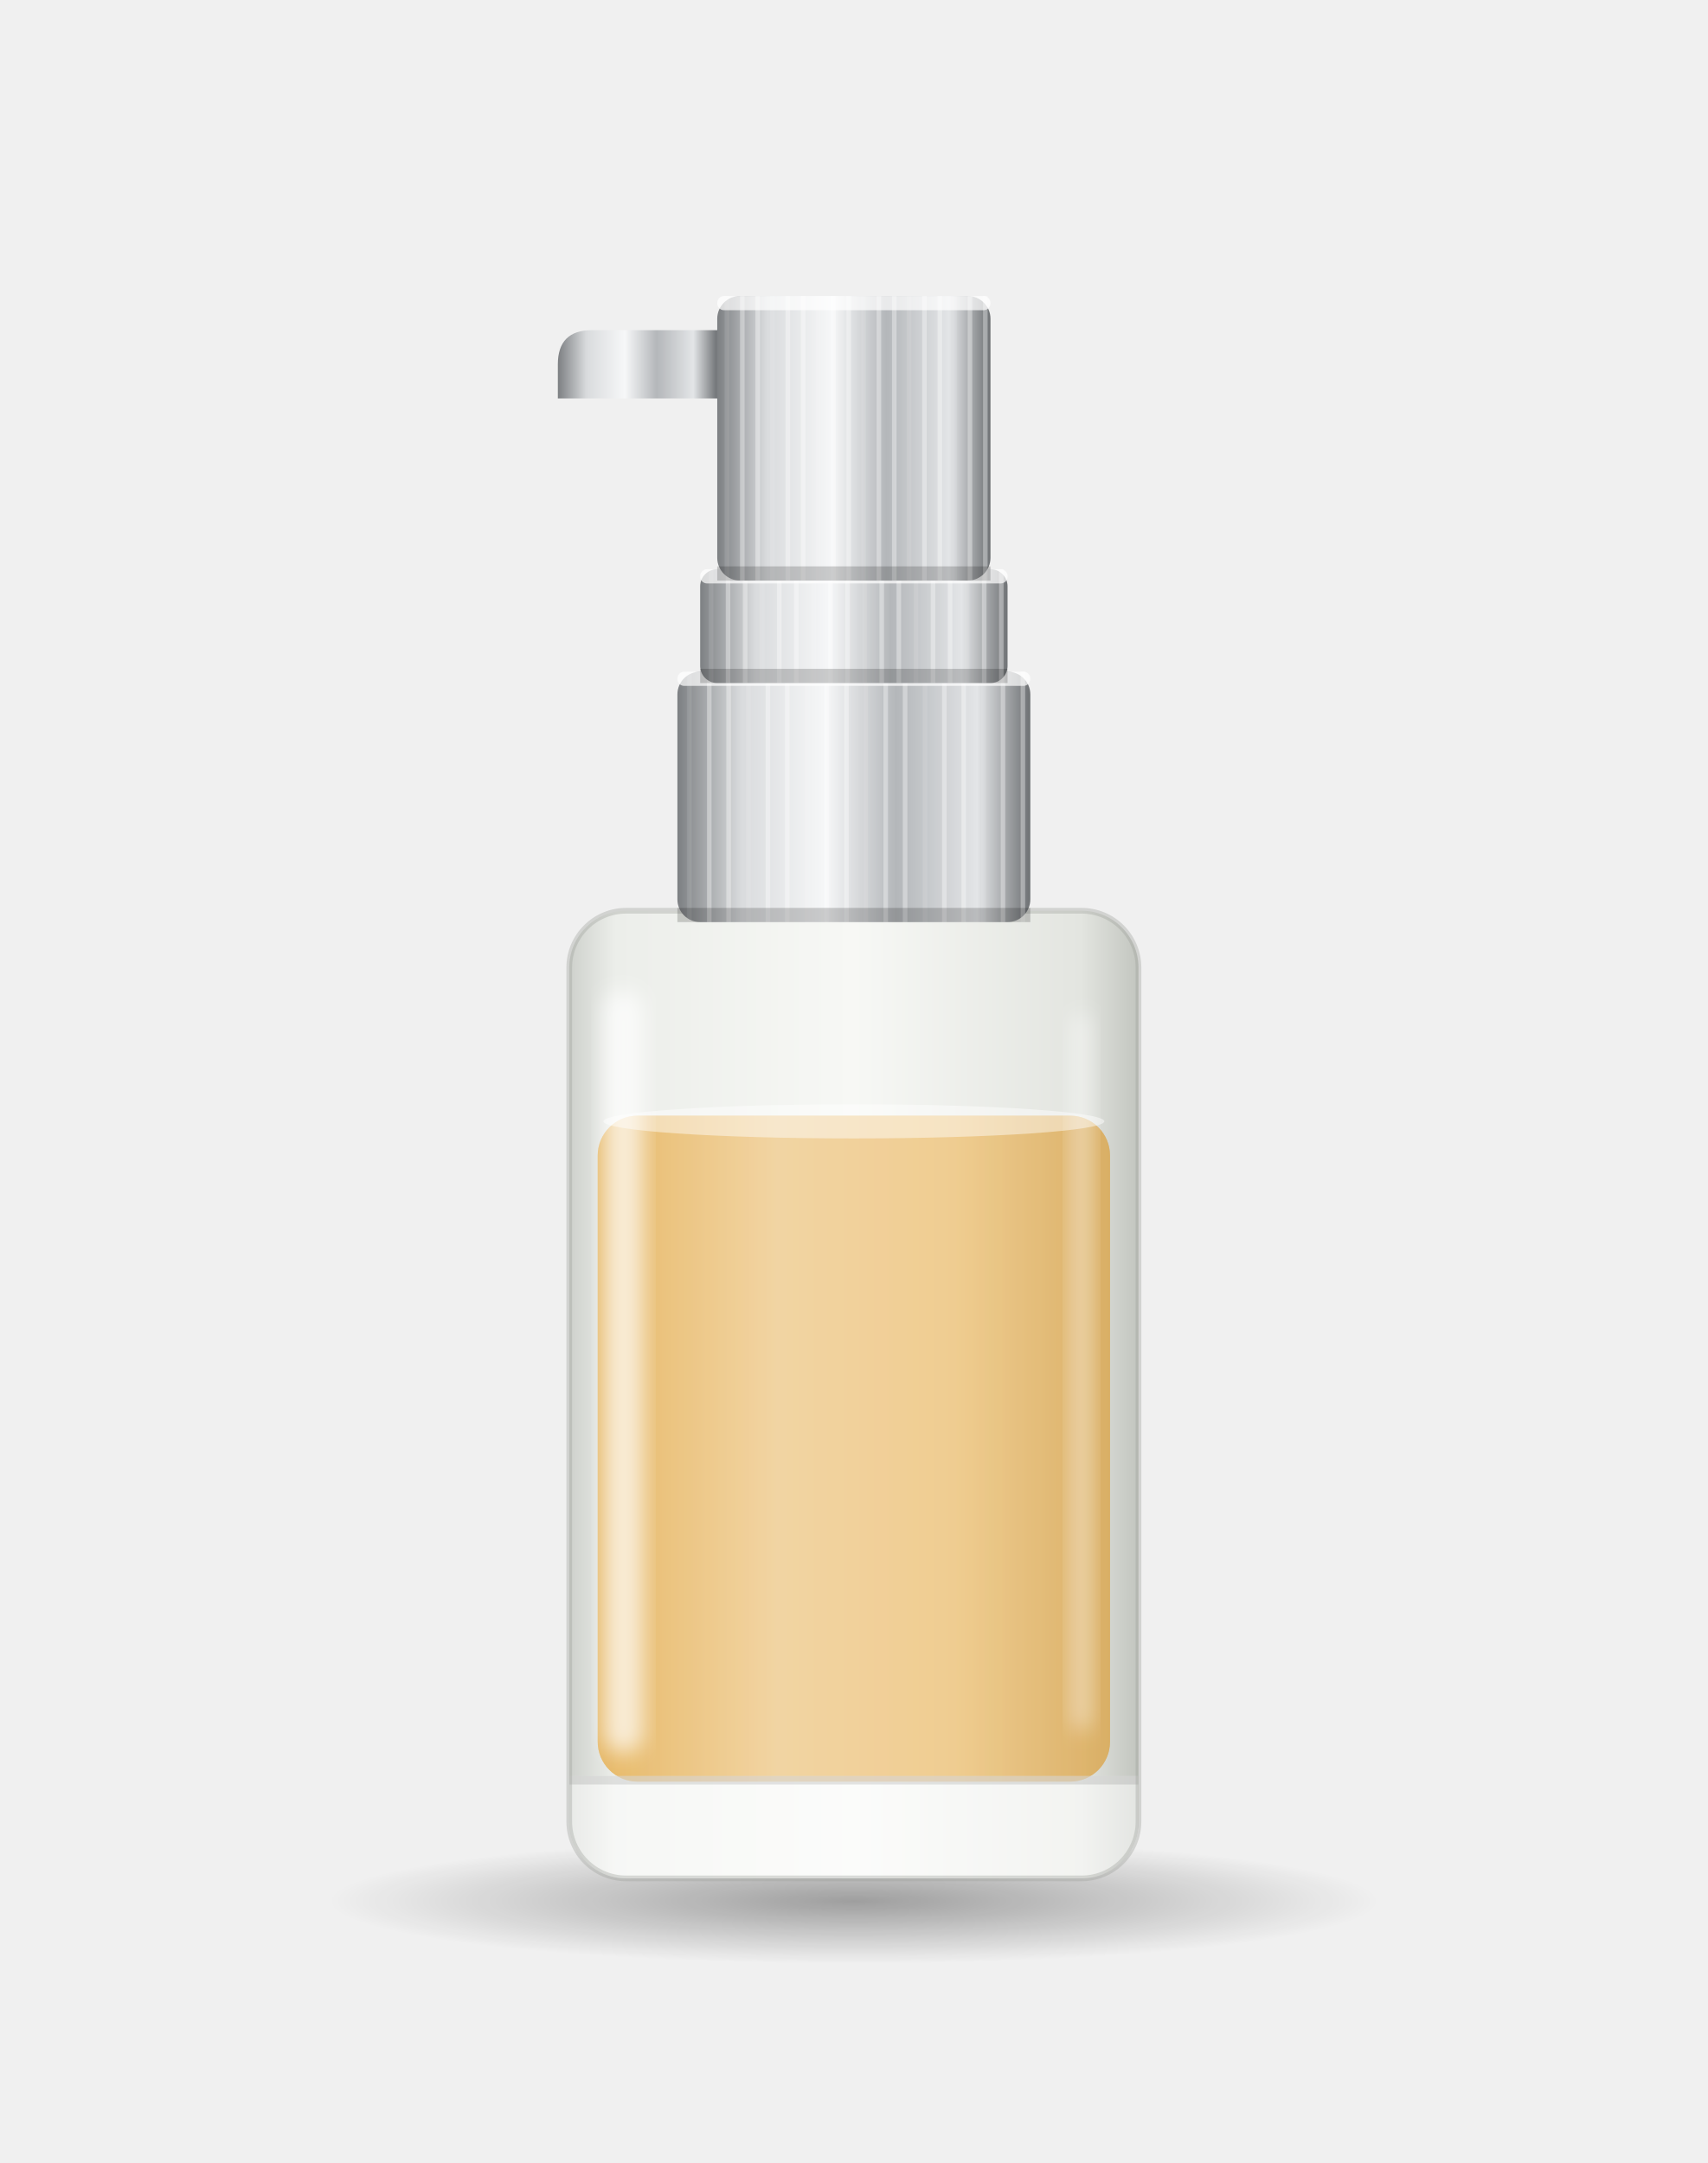
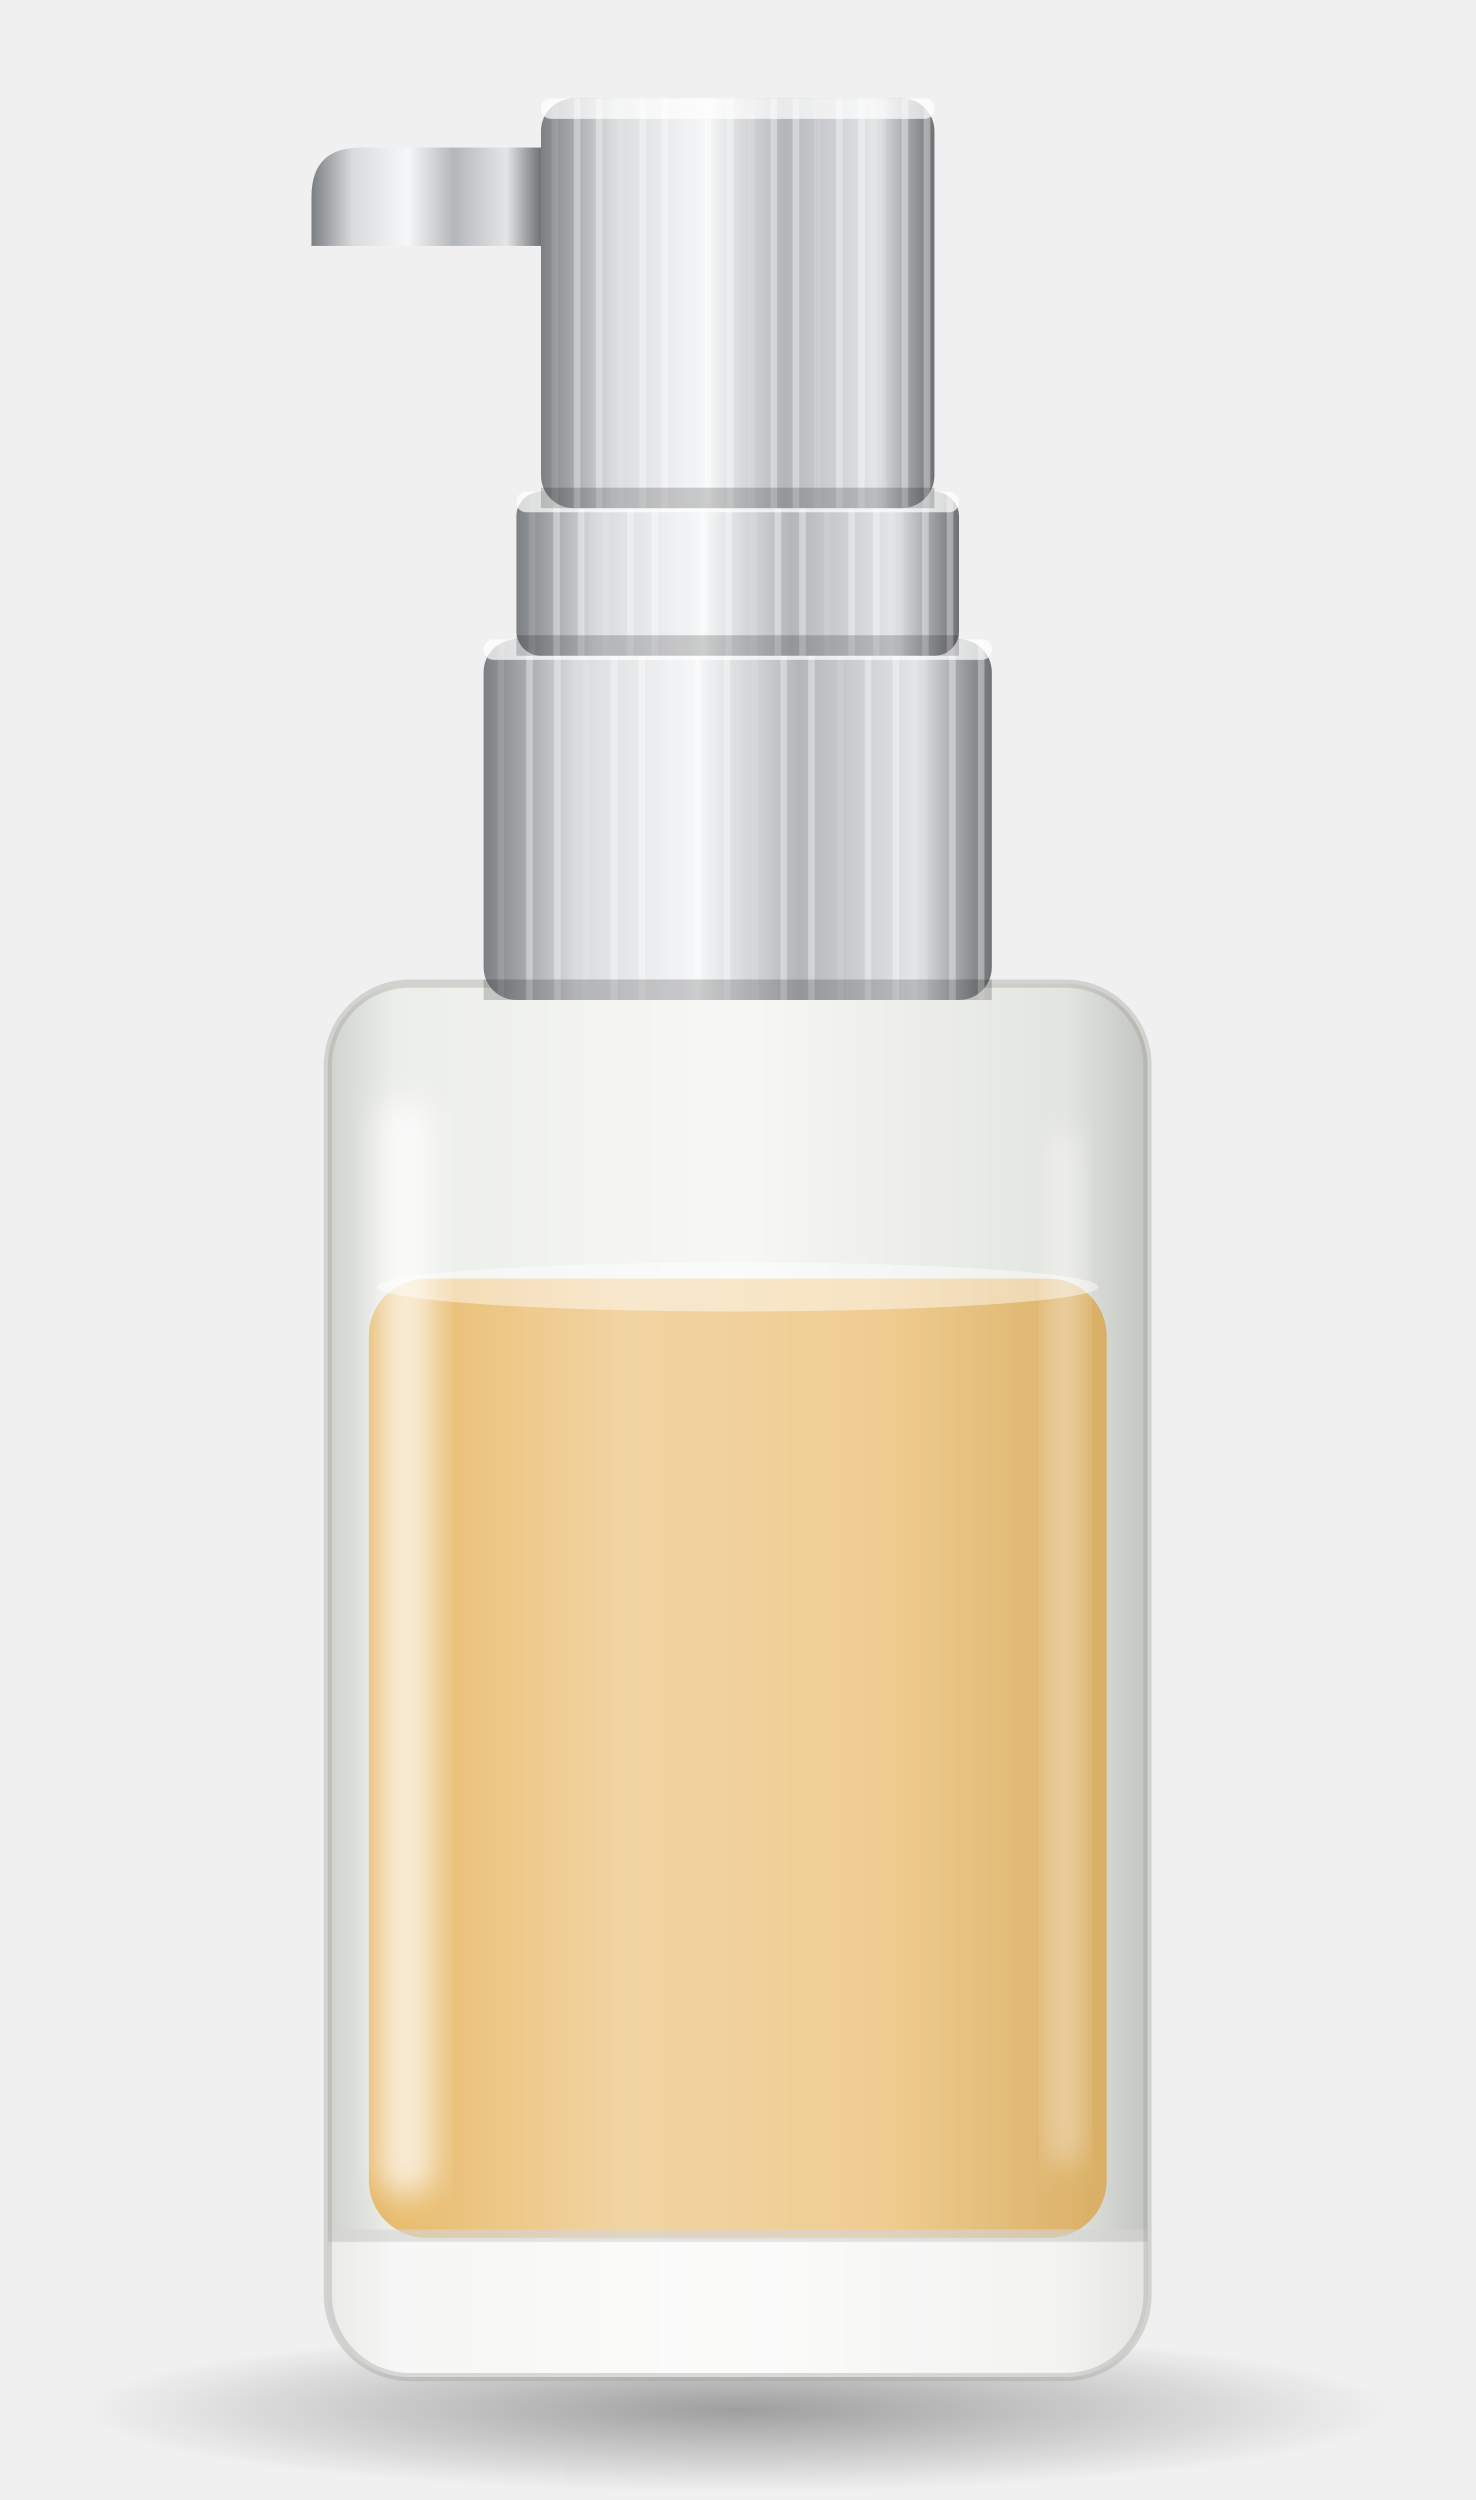
- <svg xmlns="http://www.w3.org/2000/svg" viewBox="0 0 300 380" role="img" aria-label="Illustration">
+ <svg xmlns="http://www.w3.org/2000/svg" viewBox="60 40 180 305" role="img" aria-label="Illustration">
  <defs>
    <linearGradient id="fg" x1="0" x2="1">
      <stop offset="0" stop-color="#cfd2cd" />
      <stop offset=".08" stop-color="#eceeea" />
      <stop offset=".5" stop-color="#f7f8f5" />
      <stop offset=".9" stop-color="#e3e5e0" />
      <stop offset="1" stop-color="#c3c6c0" />
    </linearGradient>
    <linearGradient id="lq" x1="0" x2="1">
      <stop offset="0" stop-color="#dc971f" />
      <stop offset=".35" stop-color="#ecc075" />
      <stop offset=".7" stop-color="#e8b45a" />
      <stop offset="1" stop-color="#ca8a1c" />
    </linearGradient>
    <linearGradient id="mt" x1="0" x2="1">
      <stop offset="0" stop-color="#7d8083" />
      <stop offset=".18" stop-color="#d9dbdd" />
      <stop offset=".42" stop-color="#f6f7f8" />
      <stop offset=".62" stop-color="#b4b7ba" />
      <stop offset=".85" stop-color="#e3e5e7" />
      <stop offset="1" stop-color="#6f7275" />
    </linearGradient>
    <linearGradient id="bk" x1="0" x2="1">
      <stop offset="0" stop-color="#0c0c0c" />
      <stop offset=".3" stop-color="#4a4a4a" />
      <stop offset=".6" stop-color="#1a1a1a" />
      <stop offset="1" stop-color="#050505" />
    </linearGradient>
    <radialGradient id="sh" cx=".5" cy=".5" r=".5">
      <stop offset="0" stop-color="#000" stop-opacity=".34" />
      <stop offset="1" stop-color="#000" stop-opacity="0" />
    </radialGradient>
    <filter id="bl" x="-30%" y="-30%" width="160%" height="160%">
      <feGaussianBlur stdDeviation="1.8" />
    </filter>
  </defs>
-   <ellipse cx="150" cy="334" rx="92" ry="11" fill="url(#sh)" />
+   <ellipse cx="150" cy="334" rx="80" ry="10" fill="url(#sh)" />
  <clipPath id="fc">
    <rect x="100.0" y="160" width="100" height="170" rx="10" />
  </clipPath>
  <rect x="100.0" y="160" width="100" height="170" rx="10" fill="url(#fg)" />
  <g clip-path="url(#fc)">
    <rect x="105.0" y="196" width="90" height="117" rx="7" fill="url(#lq)" opacity=".92" />
    <rect x="105.0" y="196" width="90" height="117" rx="7" fill="#fff" opacity=".28" />
    <ellipse cx="150" cy="197" rx="44.0" ry="3" fill="#fff" opacity=".45" />
    <rect x="100.0" y="312" width="100" height="18" fill="#fff" opacity=".55" />
    <rect x="100.0" y="312" width="100" height="1.5" fill="#000" opacity=".1" />
    <rect x="106.0" y="174" width="7" height="134" rx="3.5" fill="#fff" opacity=".7" filter="url(#bl)" />
    <rect x="188.0" y="178" width="4" height="126" rx="2" fill="#fff" opacity=".4" filter="url(#bl)" />
  </g>
  <rect x="100.0" y="160" width="100" height="170" rx="10" fill="none" stroke="#9a9d97" stroke-opacity=".35" />
  <rect x="119" y="118" width="62" height="44" rx="4" fill="url(#mt)" />
  <rect x="120.7" y="118" width=".8" height="44" fill="#fff" opacity="0.1" />
  <rect x="124.2" y="118" width=".8" height="44" fill="#fff" opacity="0.35" />
  <rect x="127.6" y="118" width=".8" height="44" fill="#fff" opacity="0.35" />
  <rect x="131.1" y="118" width=".8" height="44" fill="#fff" opacity="0.1" />
  <rect x="134.5" y="118" width=".8" height="44" fill="#fff" opacity="0.35" />
  <rect x="137.9" y="118" width=".8" height="44" fill="#fff" opacity="0.35" />
  <rect x="141.4" y="118" width=".8" height="44" fill="#fff" opacity="0.1" />
  <rect x="144.8" y="118" width=".8" height="44" fill="#fff" opacity="0.35" />
  <rect x="148.3" y="118" width=".8" height="44" fill="#fff" opacity="0.35" />
  <rect x="151.7" y="118" width=".8" height="44" fill="#fff" opacity="0.1" />
  <rect x="155.2" y="118" width=".8" height="44" fill="#fff" opacity="0.35" />
  <rect x="158.6" y="118" width=".8" height="44" fill="#fff" opacity="0.35" />
  <rect x="162.1" y="118" width=".8" height="44" fill="#fff" opacity="0.1" />
  <rect x="165.5" y="118" width=".8" height="44" fill="#fff" opacity="0.35" />
  <rect x="168.9" y="118" width=".8" height="44" fill="#fff" opacity="0.35" />
  <rect x="172.4" y="118" width=".8" height="44" fill="#fff" opacity="0.1" />
  <rect x="175.8" y="118" width=".8" height="44" fill="#fff" opacity="0.35" />
  <rect x="179.3" y="118" width=".8" height="44" fill="#fff" opacity="0.35" />
  <rect x="119" y="118" width="62" height="2.5" rx="1.2" fill="#fff" opacity=".7" />
  <rect x="119" y="159.5" width="62" height="2.5" fill="#000" opacity=".18" />
  <rect x="123" y="100" width="54" height="20" rx="3" fill="url(#mt)" />
  <rect x="124.5" y="100" width=".8" height="20" fill="#fff" opacity="0.1" />
  <rect x="127.5" y="100" width=".8" height="20" fill="#fff" opacity="0.35" />
  <rect x="130.5" y="100" width=".8" height="20" fill="#fff" opacity="0.35" />
  <rect x="133.5" y="100" width=".8" height="20" fill="#fff" opacity="0.1" />
  <rect x="136.5" y="100" width=".8" height="20" fill="#fff" opacity="0.35" />
  <rect x="139.5" y="100" width=".8" height="20" fill="#fff" opacity="0.35" />
  <rect x="142.5" y="100" width=".8" height="20" fill="#fff" opacity="0.1" />
  <rect x="145.5" y="100" width=".8" height="20" fill="#fff" opacity="0.35" />
  <rect x="148.5" y="100" width=".8" height="20" fill="#fff" opacity="0.35" />
  <rect x="151.5" y="100" width=".8" height="20" fill="#fff" opacity="0.1" />
  <rect x="154.5" y="100" width=".8" height="20" fill="#fff" opacity="0.35" />
  <rect x="157.5" y="100" width=".8" height="20" fill="#fff" opacity="0.35" />
  <rect x="160.5" y="100" width=".8" height="20" fill="#fff" opacity="0.1" />
  <rect x="163.5" y="100" width=".8" height="20" fill="#fff" opacity="0.35" />
  <rect x="166.5" y="100" width=".8" height="20" fill="#fff" opacity="0.35" />
  <rect x="169.5" y="100" width=".8" height="20" fill="#fff" opacity="0.1" />
  <rect x="172.5" y="100" width=".8" height="20" fill="#fff" opacity="0.35" />
  <rect x="175.5" y="100" width=".8" height="20" fill="#fff" opacity="0.35" />
  <rect x="123" y="100" width="54" height="2.5" rx="1.2" fill="#fff" opacity=".7" />
  <rect x="123" y="117.5" width="54" height="2.5" fill="#000" opacity=".18" />
  <rect x="126" y="52" width="48" height="50" rx="4" fill="url(#mt)" />
  <rect x="127.3" y="52" width=".8" height="50" fill="#fff" opacity="0.1" />
  <rect x="130.0" y="52" width=".8" height="50" fill="#fff" opacity="0.35" />
  <rect x="132.7" y="52" width=".8" height="50" fill="#fff" opacity="0.35" />
  <rect x="135.3" y="52" width=".8" height="50" fill="#fff" opacity="0.1" />
  <rect x="138.0" y="52" width=".8" height="50" fill="#fff" opacity="0.35" />
  <rect x="140.7" y="52" width=".8" height="50" fill="#fff" opacity="0.35" />
  <rect x="143.3" y="52" width=".8" height="50" fill="#fff" opacity="0.1" />
  <rect x="146.0" y="52" width=".8" height="50" fill="#fff" opacity="0.35" />
  <rect x="148.7" y="52" width=".8" height="50" fill="#fff" opacity="0.35" />
  <rect x="151.3" y="52" width=".8" height="50" fill="#fff" opacity="0.1" />
  <rect x="154.0" y="52" width=".8" height="50" fill="#fff" opacity="0.35" />
  <rect x="156.7" y="52" width=".8" height="50" fill="#fff" opacity="0.35" />
  <rect x="159.3" y="52" width=".8" height="50" fill="#fff" opacity="0.1" />
  <rect x="162.0" y="52" width=".8" height="50" fill="#fff" opacity="0.35" />
  <rect x="164.7" y="52" width=".8" height="50" fill="#fff" opacity="0.35" />
  <rect x="167.3" y="52" width=".8" height="50" fill="#fff" opacity="0.1" />
  <rect x="170.0" y="52" width=".8" height="50" fill="#fff" opacity="0.35" />
  <rect x="172.7" y="52" width=".8" height="50" fill="#fff" opacity="0.35" />
  <rect x="126" y="52" width="48" height="2.5" rx="1.2" fill="#fff" opacity=".7" />
  <rect x="126" y="99.5" width="48" height="2.5" fill="#000" opacity=".18" />
  <path d="M126 58 L104 58 Q98 58 98 64 L98 70 L126 70 Z" fill="url(#mt)" />
</svg>
